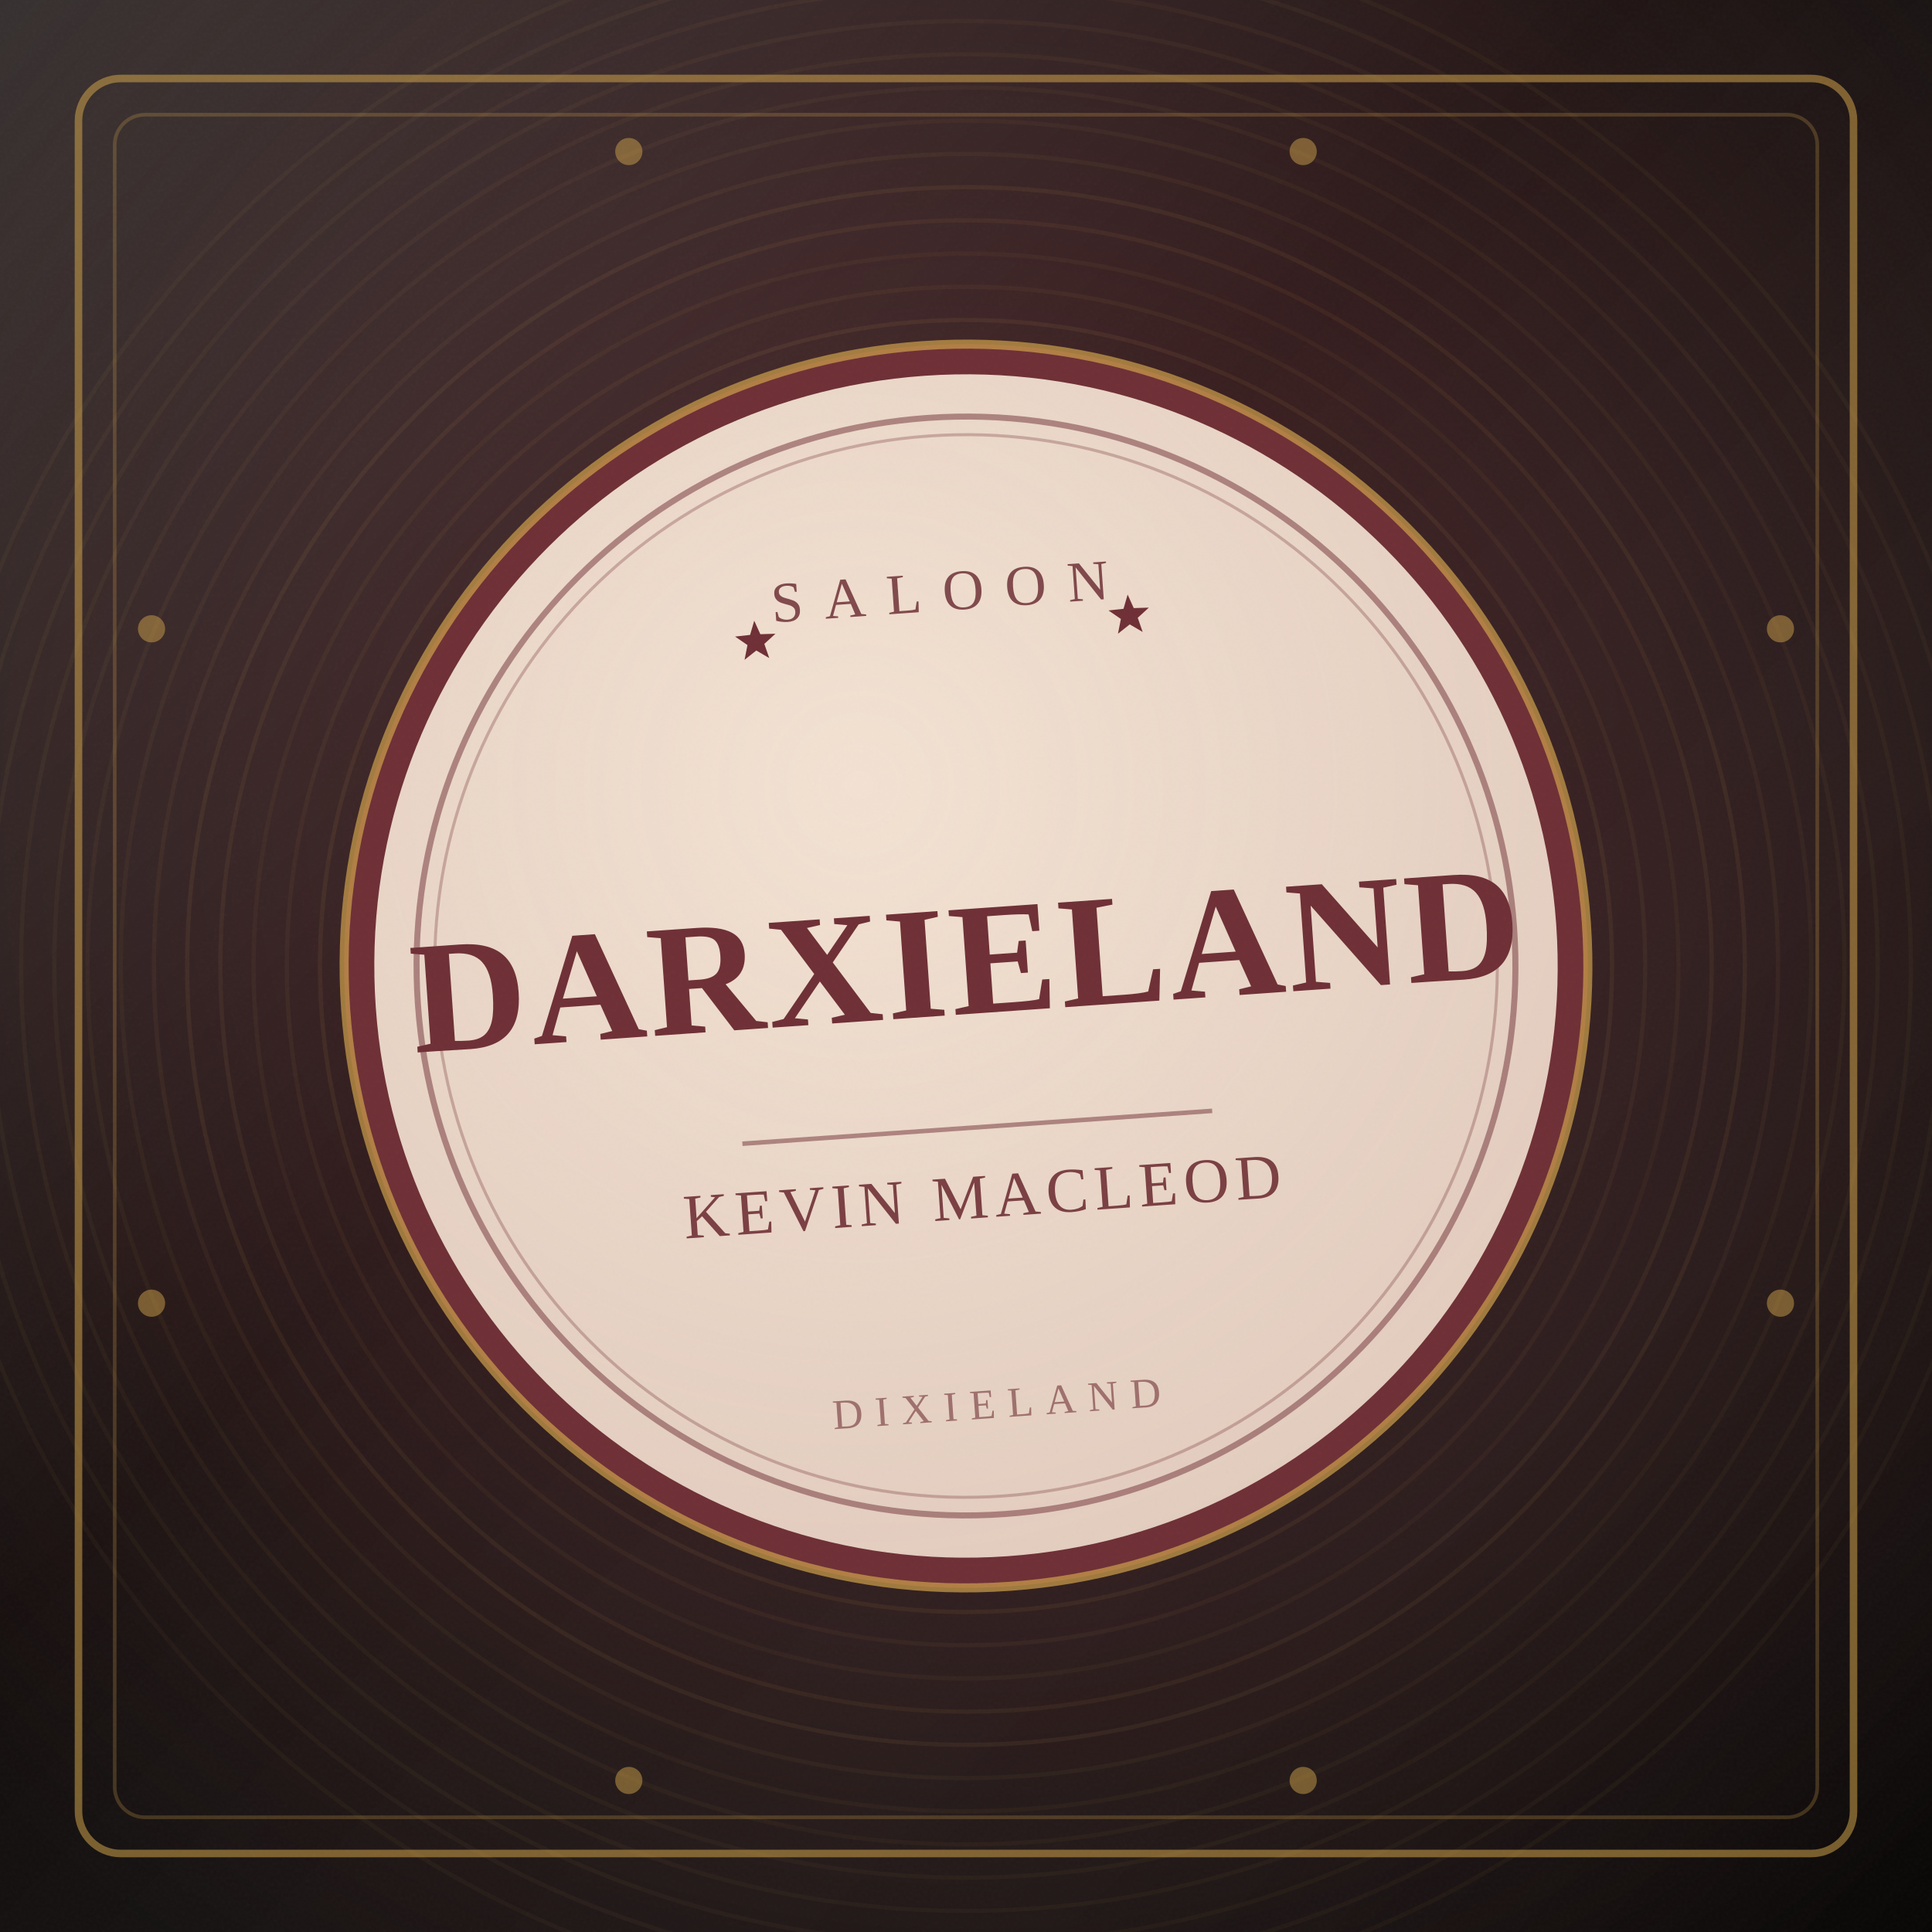
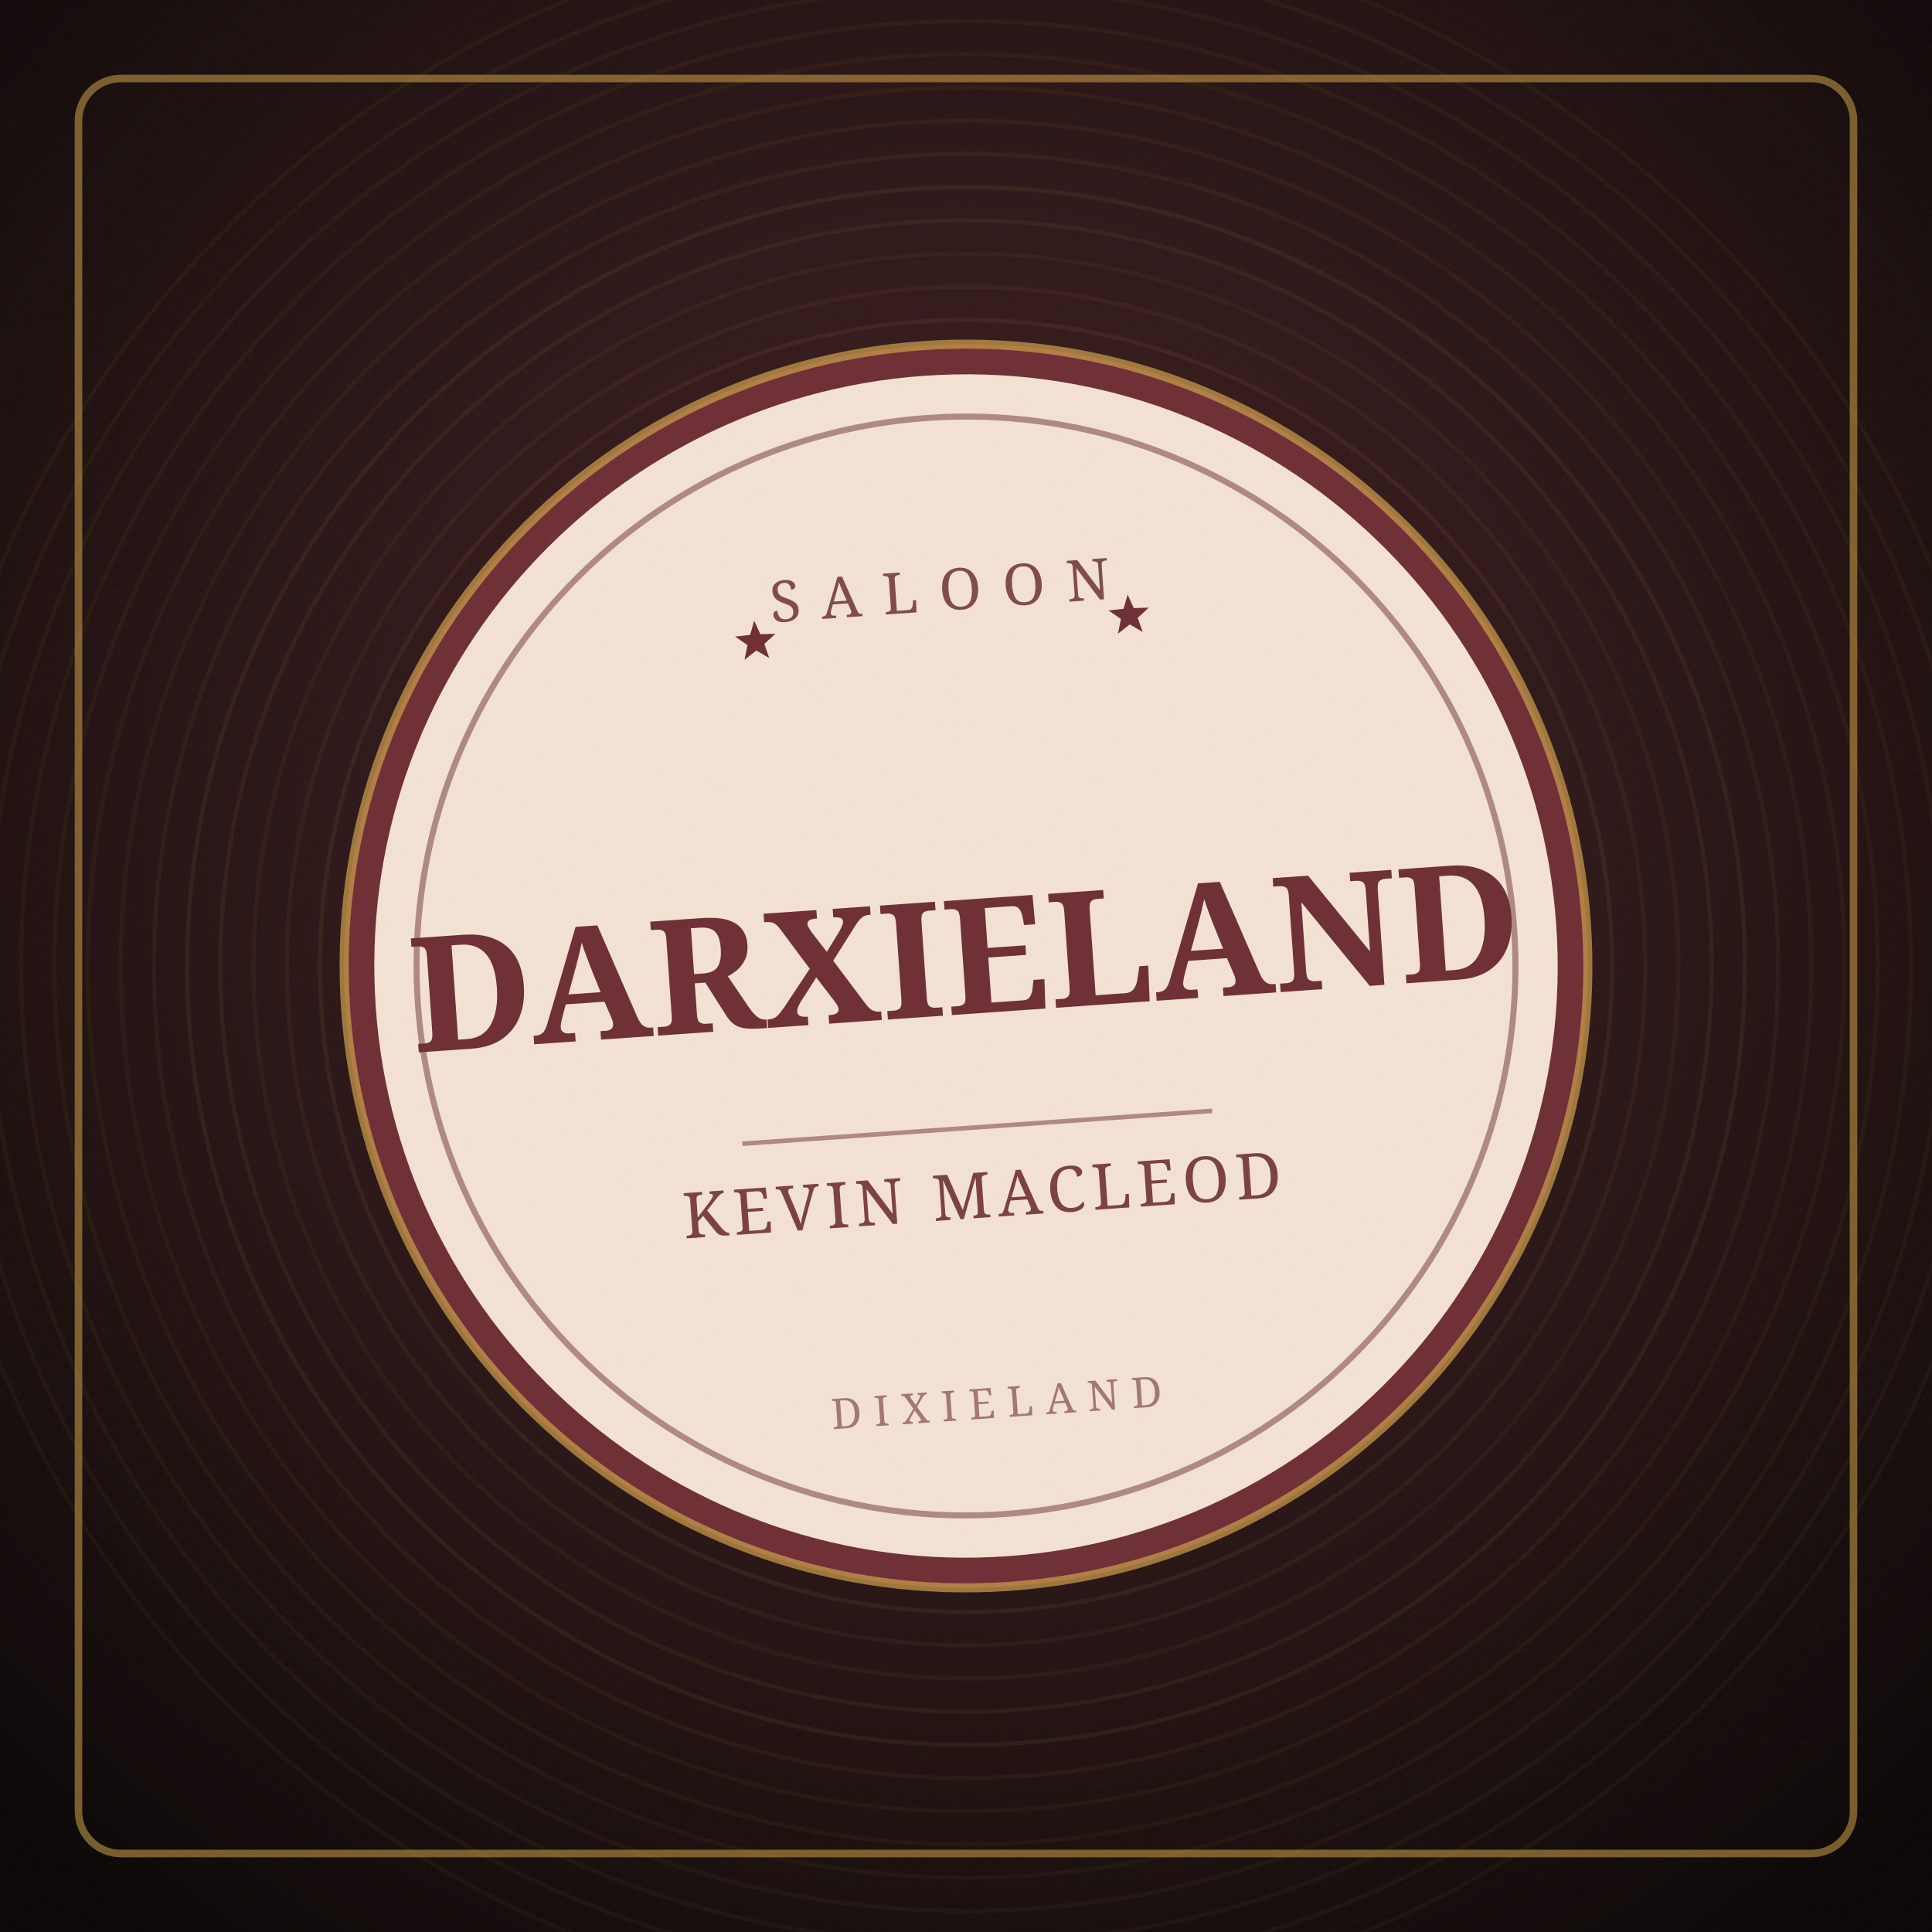
<svg xmlns="http://www.w3.org/2000/svg" viewBox="0 0 640 640" width="640" height="640" role="img" aria-label="DarxieLand by Kevin MacLeod">
  <defs>
-     <radialGradient id="vig" cx="50%" cy="42%" r="72%">
+     <radialGradient id="v" cx="50%" cy="42%" r="72%">
      <stop offset="0%" stop-color="#6E2F35" stop-opacity="0.55" />
-       <stop offset="100%" stop-color="#000000" stop-opacity="0.62" />
+       <stop offset="100%" stop-color="#000" stop-opacity="0.62" />
    </radialGradient>
-     <radialGradient id="lbl" cx="42%" cy="34%" r="78%">
-       <stop offset="0%" stop-color="#F3E2D2" />
-       <stop offset="100%" stop-color="#F3E2D2" stop-opacity="0.86" />
-     </radialGradient>
-     <linearGradient id="sheen" x1="0" y1="0" x2="1" y2="1">
-       <stop offset="0%" stop-color="#ffffff" stop-opacity="0.16" />
-       <stop offset="42%" stop-color="#ffffff" stop-opacity="0.02" />
-       <stop offset="100%" stop-color="#000000" stop-opacity="0.16" />
-     </linearGradient>
-     <filter id="paper" x="-10%" y="-10%" width="120%" height="120%">
-       <feTurbulence type="fractalNoise" baseFrequency="0.85" numOctaves="3" seed="783" result="n" />
-       <feColorMatrix in="n" type="saturate" values="0" />
+     <filter id="p" x="-10%" y="-10%" width="120%" height="120%">
+       <feTurbulence type="fractalNoise" baseFrequency="0.85" numOctaves="3" seed="783" />
+       <feColorMatrix type="saturate" values="0" />
      <feComponentTransfer>
        <feFuncA type="linear" slope="0.055" />
      </feComponentTransfer>
      <feComposite operator="in" in2="SourceGraphic" />
    </filter>
  </defs>
  <rect width="640" height="640" fill="#1A1310" />
-   <rect width="640" height="640" fill="url(#vig)" />
+   <rect width="640" height="640" fill="url(#v)" />
  <circle cx="320" cy="320" r="214" fill="none" stroke="#CDA04A" stroke-opacity="0.086" stroke-width="1.4" />
  <circle cx="320" cy="320" r="225" fill="none" stroke="#CDA04A" stroke-opacity="0.062" stroke-width="1.4" />
  <circle cx="320" cy="320" r="236" fill="none" stroke="#CDA04A" stroke-opacity="0.050" stroke-width="1.4" />
  <circle cx="320" cy="320" r="247" fill="none" stroke="#CDA04A" stroke-opacity="0.074" stroke-width="1.4" />
  <circle cx="320" cy="320" r="258" fill="none" stroke="#CDA04A" stroke-opacity="0.086" stroke-width="1.4" />
  <circle cx="320" cy="320" r="269" fill="none" stroke="#CDA04A" stroke-opacity="0.062" stroke-width="1.4" />
  <circle cx="320" cy="320" r="280" fill="none" stroke="#CDA04A" stroke-opacity="0.050" stroke-width="1.4" />
  <circle cx="320" cy="320" r="291" fill="none" stroke="#CDA04A" stroke-opacity="0.050" stroke-width="1.4" />
  <circle cx="320" cy="320" r="302" fill="none" stroke="#CDA04A" stroke-opacity="0.050" stroke-width="1.4" />
  <circle cx="320" cy="320" r="313" fill="none" stroke="#CDA04A" stroke-opacity="0.050" stroke-width="1.4" />
  <circle cx="320" cy="320" r="324" fill="none" stroke="#CDA04A" stroke-opacity="0.050" stroke-width="1.4" />
  <circle cx="320" cy="320" r="335" fill="none" stroke="#CDA04A" stroke-opacity="0.050" stroke-width="1.4" />
  <circle cx="320" cy="320" r="346" fill="none" stroke="#CDA04A" stroke-opacity="0.050" stroke-width="1.4" />
-   <rect width="640" height="640" fill="url(#sheen)" />
  <rect x="26" y="26" width="588" height="588" rx="14" fill="none" stroke="#CDA04A" stroke-opacity="0.55" stroke-width="2.5" />
-   <rect x="38" y="38" width="564" height="564" rx="10" fill="none" stroke="#CDA04A" stroke-opacity="0.26" stroke-width="1.2" />
-   <circle cx="589.8" cy="431.7" r="4.5" fill="#CDA04A" fill-opacity="0.5" />
-   <circle cx="431.7" cy="589.8" r="4.5" fill="#CDA04A" fill-opacity="0.5" />
-   <circle cx="208.3" cy="589.8" r="4.5" fill="#CDA04A" fill-opacity="0.5" />
-   <circle cx="50.2" cy="431.7" r="4.5" fill="#CDA04A" fill-opacity="0.5" />
-   <circle cx="50.2" cy="208.3" r="4.5" fill="#CDA04A" fill-opacity="0.5" />
-   <circle cx="208.3" cy="50.2" r="4.5" fill="#CDA04A" fill-opacity="0.5" />
-   <circle cx="431.7" cy="50.2" r="4.5" fill="#CDA04A" fill-opacity="0.5" />
-   <circle cx="589.8" cy="208.3" r="4.5" fill="#CDA04A" fill-opacity="0.5" />
  <g transform="rotate(-4 320 320)">
    <circle cx="320" cy="320" r="206" fill="#6E2F35" stroke="#CDA04A" stroke-opacity="0.7" stroke-width="3" />
-     <circle cx="320" cy="320" r="196" fill="url(#lbl)" />
+     <circle cx="320" cy="320" r="196" fill="#F3E2D2" />
    <circle cx="320" cy="320" r="182" fill="none" stroke="#6E2F35" stroke-opacity="0.5" stroke-width="2" />
-     <circle cx="320" cy="320" r="176" fill="none" stroke="#6E2F35" stroke-opacity="0.3" stroke-width="1" />
-     <text x="320" y="202" text-anchor="middle" font-family="Georgia, 'Times New Roman', serif" font-size="19" letter-spacing="7" fill="#6E2F35" fill-opacity="0.85">SALOON</text>
+     <text x="320" y="202" text-anchor="middle" font-family="Georgia, serif" font-size="19" letter-spacing="7" fill="#6E2F35" fill-opacity="0.85">SALOON</text>
    <polygon points="258.0,201.0 259.7,205.6 264.7,205.8 260.8,208.9 262.1,213.7 258.0,210.9 253.9,213.7 255.2,208.9 251.3,205.8 256.3,205.6" fill="#6E2F35" />
    <polygon points="382.0,201.0 383.7,205.6 388.7,205.8 384.8,208.9 386.1,213.7 382.0,210.9 377.9,213.7 379.2,208.9 375.3,205.8 380.3,205.6" fill="#6E2F35" />
-     <g font-family="Georgia, 'Times New Roman', serif" font-weight="bold" fill="#6E2F35">
-       <text x="320" y="335.9" text-anchor="middle" font-size="53" letter-spacing="1">DARXIELAND</text>
+     <g font-family="Georgia, serif" font-weight="bold" fill="#6E2F35">
+       <text x="320" y="335.9" text-anchor="middle" font-size="53">DARXIELAND</text>
    </g>
    <line x1="242" y1="373.56" x2="398" y2="373.56" stroke="#6E2F35" stroke-opacity="0.5" stroke-width="1.5" />
-     <text x="320" y="403.56" text-anchor="middle" font-family="Georgia, 'Times New Roman', serif" font-size="21" letter-spacing="2" fill="#6E2F35" fill-opacity="0.9">KEVIN MACLEOD</text>
-     <text x="320" y="470" text-anchor="middle" font-family="Georgia, 'Times New Roman', serif" font-size="14" letter-spacing="4" fill="#6E2F35" fill-opacity="0.6">DIXIELAND</text>
+     <text x="320" y="403.56" text-anchor="middle" font-family="Georgia, serif" font-size="21" letter-spacing="2" fill="#6E2F35" fill-opacity="0.9">KEVIN MACLEOD</text>
+     <text x="320" y="470" text-anchor="middle" font-family="Georgia, serif" font-size="14" letter-spacing="4" fill="#6E2F35" fill-opacity="0.6">DIXIELAND</text>
  </g>
-   <rect width="640" height="640" filter="url(#paper)" fill="#ffffff" opacity="0.5" />
+   <rect width="640" height="640" filter="url(#p)" fill="#fff" opacity="0.5" />
</svg>
